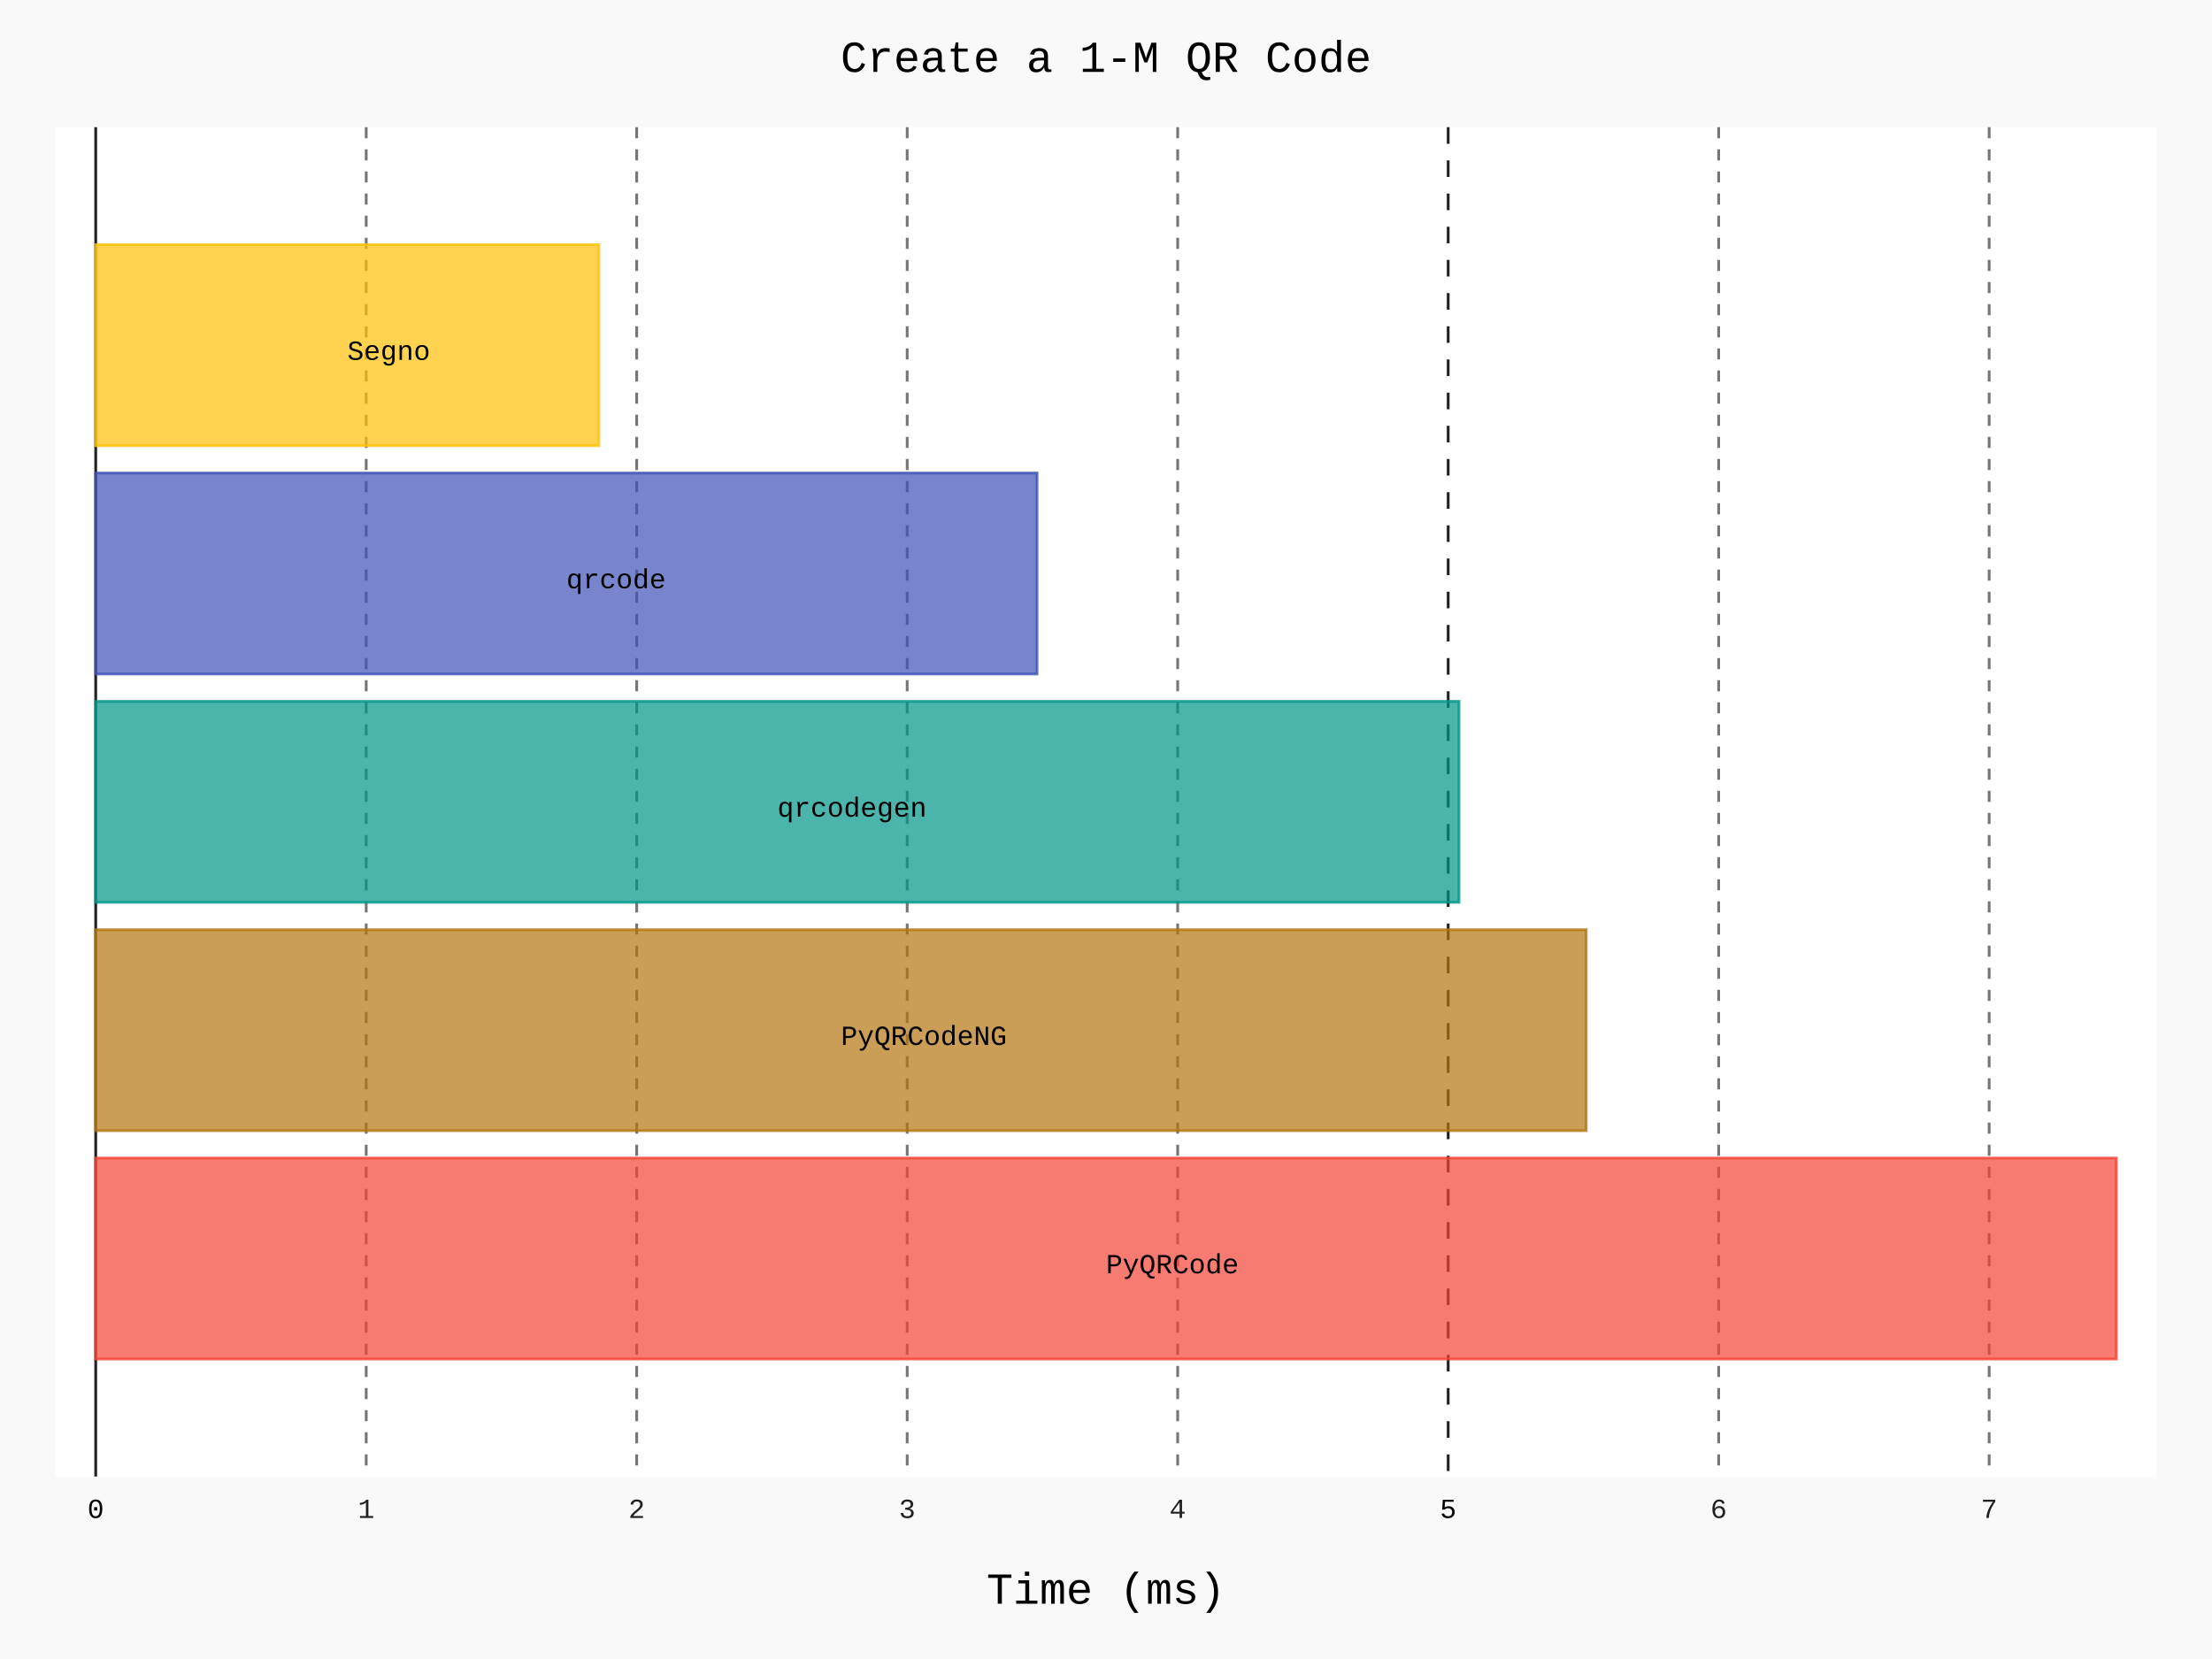
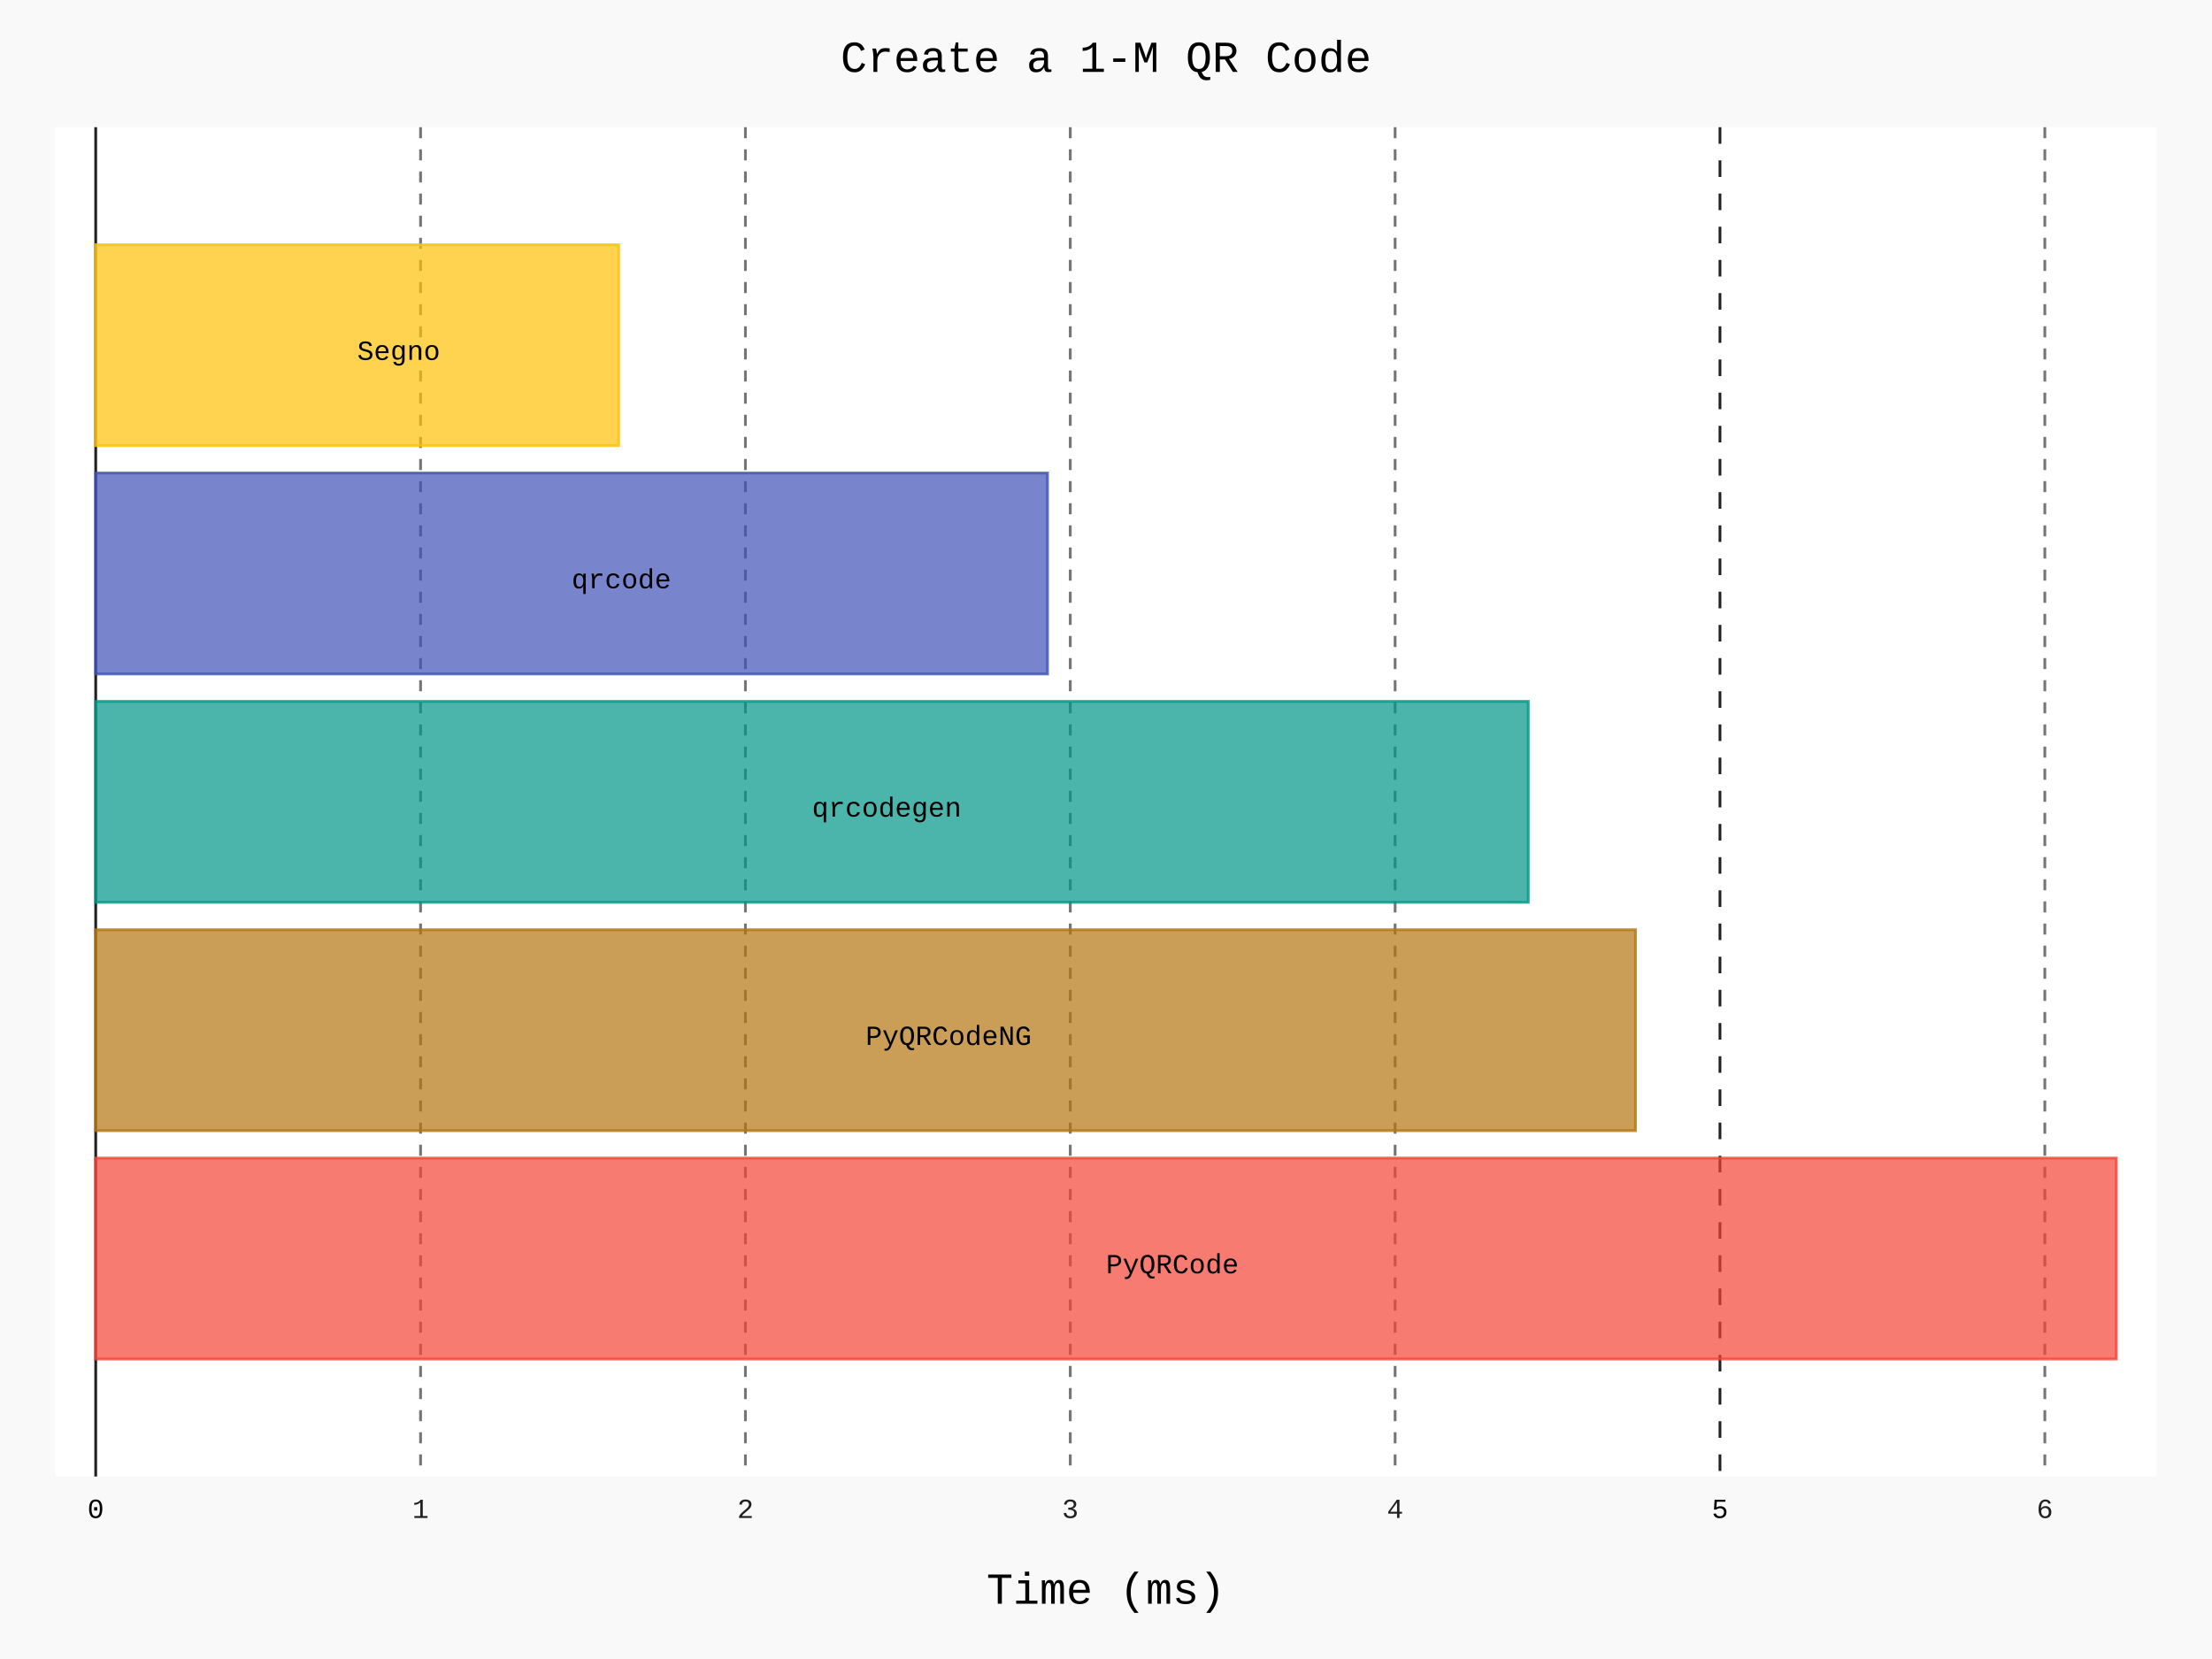
- <svg xmlns="http://www.w3.org/2000/svg" class="pygal-chart" id="chart-50842016-dac7-4616-b2aa-8f63fd5d8538" viewBox="0 0 800 600">
+ <svg xmlns="http://www.w3.org/2000/svg" class="pygal-chart" id="chart-17b50d61-90b1-4d97-a1b6-99a417fcae24" viewBox="0 0 800 600">
  <defs>
-     <style type="text/css">#chart-50842016-dac7-4616-b2aa-8f63fd5d8538{-webkit-user-select:none;-webkit-font-smoothing:antialiased;font-family:Consolas,"Liberation Mono",Menlo,Courier,monospace}#chart-50842016-dac7-4616-b2aa-8f63fd5d8538 .title{font-family:Consolas,"Liberation Mono",Menlo,Courier,monospace;font-size:16px}#chart-50842016-dac7-4616-b2aa-8f63fd5d8538 .legends .legend text{font-family:Consolas,"Liberation Mono",Menlo,Courier,monospace;font-size:14px}#chart-50842016-dac7-4616-b2aa-8f63fd5d8538 .axis text{font-family:Consolas,"Liberation Mono",Menlo,Courier,monospace;font-size:10px}#chart-50842016-dac7-4616-b2aa-8f63fd5d8538 .axis text.major{font-family:Consolas,"Liberation Mono",Menlo,Courier,monospace;font-size:10px}#chart-50842016-dac7-4616-b2aa-8f63fd5d8538 .text-overlay text.value{font-family:Consolas,"Liberation Mono",Menlo,Courier,monospace;font-size:16px}#chart-50842016-dac7-4616-b2aa-8f63fd5d8538 .text-overlay text.label{font-family:Consolas,"Liberation Mono",Menlo,Courier,monospace;font-size:10px}#chart-50842016-dac7-4616-b2aa-8f63fd5d8538 .tooltip{font-family:Consolas,"Liberation Mono",Menlo,Courier,monospace;font-size:14px}#chart-50842016-dac7-4616-b2aa-8f63fd5d8538 text.no_data{font-family:Consolas,"Liberation Mono",Menlo,Courier,monospace;font-size:64px}
- #chart-50842016-dac7-4616-b2aa-8f63fd5d8538{background-color:rgba(249,249,249,1)}#chart-50842016-dac7-4616-b2aa-8f63fd5d8538 path,#chart-50842016-dac7-4616-b2aa-8f63fd5d8538 line,#chart-50842016-dac7-4616-b2aa-8f63fd5d8538 rect,#chart-50842016-dac7-4616-b2aa-8f63fd5d8538 circle{-webkit-transition:150ms;-moz-transition:150ms;transition:150ms}#chart-50842016-dac7-4616-b2aa-8f63fd5d8538 .graph &gt; .background{fill:rgba(249,249,249,1)}#chart-50842016-dac7-4616-b2aa-8f63fd5d8538 .plot &gt; .background{fill:rgba(255,255,255,1)}#chart-50842016-dac7-4616-b2aa-8f63fd5d8538 .graph{fill:rgba(0,0,0,.87)}#chart-50842016-dac7-4616-b2aa-8f63fd5d8538 text.no_data{fill:rgba(0,0,0,1)}#chart-50842016-dac7-4616-b2aa-8f63fd5d8538 .title{fill:rgba(0,0,0,1)}#chart-50842016-dac7-4616-b2aa-8f63fd5d8538 .legends .legend text{fill:rgba(0,0,0,.87)}#chart-50842016-dac7-4616-b2aa-8f63fd5d8538 .legends .legend:hover text{fill:rgba(0,0,0,1)}#chart-50842016-dac7-4616-b2aa-8f63fd5d8538 .axis .line{stroke:rgba(0,0,0,1)}#chart-50842016-dac7-4616-b2aa-8f63fd5d8538 .axis .guide.line{stroke:rgba(0,0,0,.54)}#chart-50842016-dac7-4616-b2aa-8f63fd5d8538 .axis .major.line{stroke:rgba(0,0,0,.87)}#chart-50842016-dac7-4616-b2aa-8f63fd5d8538 .axis text.major{fill:rgba(0,0,0,1)}#chart-50842016-dac7-4616-b2aa-8f63fd5d8538 .axis.y .guides:hover .guide.line,#chart-50842016-dac7-4616-b2aa-8f63fd5d8538 .line-graph .axis.x .guides:hover .guide.line,#chart-50842016-dac7-4616-b2aa-8f63fd5d8538 .stackedline-graph .axis.x .guides:hover .guide.line,#chart-50842016-dac7-4616-b2aa-8f63fd5d8538 .xy-graph .axis.x .guides:hover .guide.line{stroke:rgba(0,0,0,1)}#chart-50842016-dac7-4616-b2aa-8f63fd5d8538 .axis .guides:hover text{fill:rgba(0,0,0,1)}#chart-50842016-dac7-4616-b2aa-8f63fd5d8538 .reactive{fill-opacity:.7;stroke-opacity:.8}#chart-50842016-dac7-4616-b2aa-8f63fd5d8538 .ci{stroke:rgba(0,0,0,.87)}#chart-50842016-dac7-4616-b2aa-8f63fd5d8538 .reactive.active,#chart-50842016-dac7-4616-b2aa-8f63fd5d8538 .active .reactive{fill-opacity:.8;stroke-opacity:.9;stroke-width:4}#chart-50842016-dac7-4616-b2aa-8f63fd5d8538 .ci .reactive.active{stroke-width:1.5}#chart-50842016-dac7-4616-b2aa-8f63fd5d8538 .series text{fill:rgba(0,0,0,1)}#chart-50842016-dac7-4616-b2aa-8f63fd5d8538 .tooltip rect{fill:rgba(255,255,255,1);stroke:rgba(0,0,0,1);-webkit-transition:opacity 150ms;-moz-transition:opacity 150ms;transition:opacity 150ms}#chart-50842016-dac7-4616-b2aa-8f63fd5d8538 .tooltip .label{fill:rgba(0,0,0,.87)}#chart-50842016-dac7-4616-b2aa-8f63fd5d8538 .tooltip .label{fill:rgba(0,0,0,.87)}#chart-50842016-dac7-4616-b2aa-8f63fd5d8538 .tooltip .legend{font-size:.8em;fill:rgba(0,0,0,.54)}#chart-50842016-dac7-4616-b2aa-8f63fd5d8538 .tooltip .x_label{font-size:.6em;fill:rgba(0,0,0,1)}#chart-50842016-dac7-4616-b2aa-8f63fd5d8538 .tooltip .xlink{font-size:.5em;text-decoration:underline}#chart-50842016-dac7-4616-b2aa-8f63fd5d8538 .tooltip .value{font-size:1.5em}#chart-50842016-dac7-4616-b2aa-8f63fd5d8538 .bound{font-size:.5em}#chart-50842016-dac7-4616-b2aa-8f63fd5d8538 .max-value{font-size:.75em;fill:rgba(0,0,0,.54)}#chart-50842016-dac7-4616-b2aa-8f63fd5d8538 .map-element{fill:rgba(255,255,255,1);stroke:rgba(0,0,0,.54) !important}#chart-50842016-dac7-4616-b2aa-8f63fd5d8538 .map-element .reactive{fill-opacity:inherit;stroke-opacity:inherit}#chart-50842016-dac7-4616-b2aa-8f63fd5d8538 .color-0,#chart-50842016-dac7-4616-b2aa-8f63fd5d8538 .color-0 a:visited{stroke:#F44336;fill:#F44336}#chart-50842016-dac7-4616-b2aa-8f63fd5d8538 .color-1,#chart-50842016-dac7-4616-b2aa-8f63fd5d8538 .color-1 a:visited{stroke:#3F51B5;fill:#3F51B5}#chart-50842016-dac7-4616-b2aa-8f63fd5d8538 .color-2,#chart-50842016-dac7-4616-b2aa-8f63fd5d8538 .color-2 a:visited{stroke:#009688;fill:#009688}#chart-50842016-dac7-4616-b2aa-8f63fd5d8538 .color-3,#chart-50842016-dac7-4616-b2aa-8f63fd5d8538 .color-3 a:visited{stroke:#FFC107;fill:#FFC107}#chart-50842016-dac7-4616-b2aa-8f63fd5d8538 .color-4,#chart-50842016-dac7-4616-b2aa-8f63fd5d8538 .color-4 a:visited{stroke:#FF5722;fill:#FF5722}#chart-50842016-dac7-4616-b2aa-8f63fd5d8538 .text-overlay .color-0 text{fill:black}#chart-50842016-dac7-4616-b2aa-8f63fd5d8538 .text-overlay .color-1 text{fill:black}#chart-50842016-dac7-4616-b2aa-8f63fd5d8538 .text-overlay .color-2 text{fill:black}#chart-50842016-dac7-4616-b2aa-8f63fd5d8538 .text-overlay .color-3 text{fill:black}#chart-50842016-dac7-4616-b2aa-8f63fd5d8538 .text-overlay .color-4 text{fill:black}
- #chart-50842016-dac7-4616-b2aa-8f63fd5d8538 text.no_data{text-anchor:middle}#chart-50842016-dac7-4616-b2aa-8f63fd5d8538 .guide.line{fill:none}#chart-50842016-dac7-4616-b2aa-8f63fd5d8538 .centered{text-anchor:middle}#chart-50842016-dac7-4616-b2aa-8f63fd5d8538 .title{text-anchor:middle}#chart-50842016-dac7-4616-b2aa-8f63fd5d8538 .legends .legend text{fill-opacity:1}#chart-50842016-dac7-4616-b2aa-8f63fd5d8538 .axis.x text{text-anchor:middle}#chart-50842016-dac7-4616-b2aa-8f63fd5d8538 .axis.x:not(.web) text[transform]{text-anchor:start}#chart-50842016-dac7-4616-b2aa-8f63fd5d8538 .axis.x:not(.web) text[transform].backwards{text-anchor:end}#chart-50842016-dac7-4616-b2aa-8f63fd5d8538 .axis.y text{text-anchor:end}#chart-50842016-dac7-4616-b2aa-8f63fd5d8538 .axis.y text[transform].backwards{text-anchor:start}#chart-50842016-dac7-4616-b2aa-8f63fd5d8538 .axis.y2 text{text-anchor:start}#chart-50842016-dac7-4616-b2aa-8f63fd5d8538 .axis.y2 text[transform].backwards{text-anchor:end}#chart-50842016-dac7-4616-b2aa-8f63fd5d8538 .axis .guide.line{stroke-dasharray:4,4}#chart-50842016-dac7-4616-b2aa-8f63fd5d8538 .axis .major.guide.line{stroke-dasharray:6,6}#chart-50842016-dac7-4616-b2aa-8f63fd5d8538 .horizontal .axis.y .guide.line,#chart-50842016-dac7-4616-b2aa-8f63fd5d8538 .horizontal .axis.y2 .guide.line,#chart-50842016-dac7-4616-b2aa-8f63fd5d8538 .vertical .axis.x .guide.line{opacity:0}#chart-50842016-dac7-4616-b2aa-8f63fd5d8538 .horizontal .axis.always_show .guide.line,#chart-50842016-dac7-4616-b2aa-8f63fd5d8538 .vertical .axis.always_show .guide.line{opacity:1 !important}#chart-50842016-dac7-4616-b2aa-8f63fd5d8538 .axis.y .guides:hover .guide.line,#chart-50842016-dac7-4616-b2aa-8f63fd5d8538 .axis.y2 .guides:hover .guide.line,#chart-50842016-dac7-4616-b2aa-8f63fd5d8538 .axis.x .guides:hover .guide.line{opacity:1}#chart-50842016-dac7-4616-b2aa-8f63fd5d8538 .axis .guides:hover text{opacity:1}#chart-50842016-dac7-4616-b2aa-8f63fd5d8538 .nofill{fill:none}#chart-50842016-dac7-4616-b2aa-8f63fd5d8538 .subtle-fill{fill-opacity:.2}#chart-50842016-dac7-4616-b2aa-8f63fd5d8538 .dot{stroke-width:1px;fill-opacity:1}#chart-50842016-dac7-4616-b2aa-8f63fd5d8538 .dot.active{stroke-width:5px}#chart-50842016-dac7-4616-b2aa-8f63fd5d8538 .dot.negative{fill:transparent}#chart-50842016-dac7-4616-b2aa-8f63fd5d8538 text,#chart-50842016-dac7-4616-b2aa-8f63fd5d8538 tspan{stroke:none !important}#chart-50842016-dac7-4616-b2aa-8f63fd5d8538 .series text.active{opacity:1}#chart-50842016-dac7-4616-b2aa-8f63fd5d8538 .tooltip rect{fill-opacity:.95;stroke-width:.5}#chart-50842016-dac7-4616-b2aa-8f63fd5d8538 .tooltip text{fill-opacity:1}#chart-50842016-dac7-4616-b2aa-8f63fd5d8538 .showable{visibility:hidden}#chart-50842016-dac7-4616-b2aa-8f63fd5d8538 .showable.shown{visibility:visible}#chart-50842016-dac7-4616-b2aa-8f63fd5d8538 .gauge-background{fill:rgba(229,229,229,1);stroke:none}#chart-50842016-dac7-4616-b2aa-8f63fd5d8538 .bg-lines{stroke:rgba(249,249,249,1);stroke-width:2px}</style>
+     <style type="text/css">#chart-17b50d61-90b1-4d97-a1b6-99a417fcae24{-webkit-user-select:none;-webkit-font-smoothing:antialiased;font-family:Consolas,"Liberation Mono",Menlo,Courier,monospace}#chart-17b50d61-90b1-4d97-a1b6-99a417fcae24 .title{font-family:Consolas,"Liberation Mono",Menlo,Courier,monospace;font-size:16px}#chart-17b50d61-90b1-4d97-a1b6-99a417fcae24 .legends .legend text{font-family:Consolas,"Liberation Mono",Menlo,Courier,monospace;font-size:14px}#chart-17b50d61-90b1-4d97-a1b6-99a417fcae24 .axis text{font-family:Consolas,"Liberation Mono",Menlo,Courier,monospace;font-size:10px}#chart-17b50d61-90b1-4d97-a1b6-99a417fcae24 .axis text.major{font-family:Consolas,"Liberation Mono",Menlo,Courier,monospace;font-size:10px}#chart-17b50d61-90b1-4d97-a1b6-99a417fcae24 .text-overlay text.value{font-family:Consolas,"Liberation Mono",Menlo,Courier,monospace;font-size:16px}#chart-17b50d61-90b1-4d97-a1b6-99a417fcae24 .text-overlay text.label{font-family:Consolas,"Liberation Mono",Menlo,Courier,monospace;font-size:10px}#chart-17b50d61-90b1-4d97-a1b6-99a417fcae24 .tooltip{font-family:Consolas,"Liberation Mono",Menlo,Courier,monospace;font-size:14px}#chart-17b50d61-90b1-4d97-a1b6-99a417fcae24 text.no_data{font-family:Consolas,"Liberation Mono",Menlo,Courier,monospace;font-size:64px}
+ #chart-17b50d61-90b1-4d97-a1b6-99a417fcae24{background-color:rgba(249,249,249,1)}#chart-17b50d61-90b1-4d97-a1b6-99a417fcae24 path,#chart-17b50d61-90b1-4d97-a1b6-99a417fcae24 line,#chart-17b50d61-90b1-4d97-a1b6-99a417fcae24 rect,#chart-17b50d61-90b1-4d97-a1b6-99a417fcae24 circle{-webkit-transition:150ms;-moz-transition:150ms;transition:150ms}#chart-17b50d61-90b1-4d97-a1b6-99a417fcae24 .graph &gt; .background{fill:rgba(249,249,249,1)}#chart-17b50d61-90b1-4d97-a1b6-99a417fcae24 .plot &gt; .background{fill:rgba(255,255,255,1)}#chart-17b50d61-90b1-4d97-a1b6-99a417fcae24 .graph{fill:rgba(0,0,0,.87)}#chart-17b50d61-90b1-4d97-a1b6-99a417fcae24 text.no_data{fill:rgba(0,0,0,1)}#chart-17b50d61-90b1-4d97-a1b6-99a417fcae24 .title{fill:rgba(0,0,0,1)}#chart-17b50d61-90b1-4d97-a1b6-99a417fcae24 .legends .legend text{fill:rgba(0,0,0,.87)}#chart-17b50d61-90b1-4d97-a1b6-99a417fcae24 .legends .legend:hover text{fill:rgba(0,0,0,1)}#chart-17b50d61-90b1-4d97-a1b6-99a417fcae24 .axis .line{stroke:rgba(0,0,0,1)}#chart-17b50d61-90b1-4d97-a1b6-99a417fcae24 .axis .guide.line{stroke:rgba(0,0,0,.54)}#chart-17b50d61-90b1-4d97-a1b6-99a417fcae24 .axis .major.line{stroke:rgba(0,0,0,.87)}#chart-17b50d61-90b1-4d97-a1b6-99a417fcae24 .axis text.major{fill:rgba(0,0,0,1)}#chart-17b50d61-90b1-4d97-a1b6-99a417fcae24 .axis.y .guides:hover .guide.line,#chart-17b50d61-90b1-4d97-a1b6-99a417fcae24 .line-graph .axis.x .guides:hover .guide.line,#chart-17b50d61-90b1-4d97-a1b6-99a417fcae24 .stackedline-graph .axis.x .guides:hover .guide.line,#chart-17b50d61-90b1-4d97-a1b6-99a417fcae24 .xy-graph .axis.x .guides:hover .guide.line{stroke:rgba(0,0,0,1)}#chart-17b50d61-90b1-4d97-a1b6-99a417fcae24 .axis .guides:hover text{fill:rgba(0,0,0,1)}#chart-17b50d61-90b1-4d97-a1b6-99a417fcae24 .reactive{fill-opacity:.7;stroke-opacity:.8}#chart-17b50d61-90b1-4d97-a1b6-99a417fcae24 .ci{stroke:rgba(0,0,0,.87)}#chart-17b50d61-90b1-4d97-a1b6-99a417fcae24 .reactive.active,#chart-17b50d61-90b1-4d97-a1b6-99a417fcae24 .active .reactive{fill-opacity:.8;stroke-opacity:.9;stroke-width:4}#chart-17b50d61-90b1-4d97-a1b6-99a417fcae24 .ci .reactive.active{stroke-width:1.5}#chart-17b50d61-90b1-4d97-a1b6-99a417fcae24 .series text{fill:rgba(0,0,0,1)}#chart-17b50d61-90b1-4d97-a1b6-99a417fcae24 .tooltip rect{fill:rgba(255,255,255,1);stroke:rgba(0,0,0,1);-webkit-transition:opacity 150ms;-moz-transition:opacity 150ms;transition:opacity 150ms}#chart-17b50d61-90b1-4d97-a1b6-99a417fcae24 .tooltip .label{fill:rgba(0,0,0,.87)}#chart-17b50d61-90b1-4d97-a1b6-99a417fcae24 .tooltip .label{fill:rgba(0,0,0,.87)}#chart-17b50d61-90b1-4d97-a1b6-99a417fcae24 .tooltip .legend{font-size:.8em;fill:rgba(0,0,0,.54)}#chart-17b50d61-90b1-4d97-a1b6-99a417fcae24 .tooltip .x_label{font-size:.6em;fill:rgba(0,0,0,1)}#chart-17b50d61-90b1-4d97-a1b6-99a417fcae24 .tooltip .xlink{font-size:.5em;text-decoration:underline}#chart-17b50d61-90b1-4d97-a1b6-99a417fcae24 .tooltip .value{font-size:1.5em}#chart-17b50d61-90b1-4d97-a1b6-99a417fcae24 .bound{font-size:.5em}#chart-17b50d61-90b1-4d97-a1b6-99a417fcae24 .max-value{font-size:.75em;fill:rgba(0,0,0,.54)}#chart-17b50d61-90b1-4d97-a1b6-99a417fcae24 .map-element{fill:rgba(255,255,255,1);stroke:rgba(0,0,0,.54) !important}#chart-17b50d61-90b1-4d97-a1b6-99a417fcae24 .map-element .reactive{fill-opacity:inherit;stroke-opacity:inherit}#chart-17b50d61-90b1-4d97-a1b6-99a417fcae24 .color-0,#chart-17b50d61-90b1-4d97-a1b6-99a417fcae24 .color-0 a:visited{stroke:#F44336;fill:#F44336}#chart-17b50d61-90b1-4d97-a1b6-99a417fcae24 .color-1,#chart-17b50d61-90b1-4d97-a1b6-99a417fcae24 .color-1 a:visited{stroke:#3F51B5;fill:#3F51B5}#chart-17b50d61-90b1-4d97-a1b6-99a417fcae24 .color-2,#chart-17b50d61-90b1-4d97-a1b6-99a417fcae24 .color-2 a:visited{stroke:#009688;fill:#009688}#chart-17b50d61-90b1-4d97-a1b6-99a417fcae24 .color-3,#chart-17b50d61-90b1-4d97-a1b6-99a417fcae24 .color-3 a:visited{stroke:#FFC107;fill:#FFC107}#chart-17b50d61-90b1-4d97-a1b6-99a417fcae24 .color-4,#chart-17b50d61-90b1-4d97-a1b6-99a417fcae24 .color-4 a:visited{stroke:#FF5722;fill:#FF5722}#chart-17b50d61-90b1-4d97-a1b6-99a417fcae24 .text-overlay .color-0 text{fill:black}#chart-17b50d61-90b1-4d97-a1b6-99a417fcae24 .text-overlay .color-1 text{fill:black}#chart-17b50d61-90b1-4d97-a1b6-99a417fcae24 .text-overlay .color-2 text{fill:black}#chart-17b50d61-90b1-4d97-a1b6-99a417fcae24 .text-overlay .color-3 text{fill:black}#chart-17b50d61-90b1-4d97-a1b6-99a417fcae24 .text-overlay .color-4 text{fill:black}
+ #chart-17b50d61-90b1-4d97-a1b6-99a417fcae24 text.no_data{text-anchor:middle}#chart-17b50d61-90b1-4d97-a1b6-99a417fcae24 .guide.line{fill:none}#chart-17b50d61-90b1-4d97-a1b6-99a417fcae24 .centered{text-anchor:middle}#chart-17b50d61-90b1-4d97-a1b6-99a417fcae24 .title{text-anchor:middle}#chart-17b50d61-90b1-4d97-a1b6-99a417fcae24 .legends .legend text{fill-opacity:1}#chart-17b50d61-90b1-4d97-a1b6-99a417fcae24 .axis.x text{text-anchor:middle}#chart-17b50d61-90b1-4d97-a1b6-99a417fcae24 .axis.x:not(.web) text[transform]{text-anchor:start}#chart-17b50d61-90b1-4d97-a1b6-99a417fcae24 .axis.x:not(.web) text[transform].backwards{text-anchor:end}#chart-17b50d61-90b1-4d97-a1b6-99a417fcae24 .axis.y text{text-anchor:end}#chart-17b50d61-90b1-4d97-a1b6-99a417fcae24 .axis.y text[transform].backwards{text-anchor:start}#chart-17b50d61-90b1-4d97-a1b6-99a417fcae24 .axis.y2 text{text-anchor:start}#chart-17b50d61-90b1-4d97-a1b6-99a417fcae24 .axis.y2 text[transform].backwards{text-anchor:end}#chart-17b50d61-90b1-4d97-a1b6-99a417fcae24 .axis .guide.line{stroke-dasharray:4,4}#chart-17b50d61-90b1-4d97-a1b6-99a417fcae24 .axis .major.guide.line{stroke-dasharray:6,6}#chart-17b50d61-90b1-4d97-a1b6-99a417fcae24 .horizontal .axis.y .guide.line,#chart-17b50d61-90b1-4d97-a1b6-99a417fcae24 .horizontal .axis.y2 .guide.line,#chart-17b50d61-90b1-4d97-a1b6-99a417fcae24 .vertical .axis.x .guide.line{opacity:0}#chart-17b50d61-90b1-4d97-a1b6-99a417fcae24 .horizontal .axis.always_show .guide.line,#chart-17b50d61-90b1-4d97-a1b6-99a417fcae24 .vertical .axis.always_show .guide.line{opacity:1 !important}#chart-17b50d61-90b1-4d97-a1b6-99a417fcae24 .axis.y .guides:hover .guide.line,#chart-17b50d61-90b1-4d97-a1b6-99a417fcae24 .axis.y2 .guides:hover .guide.line,#chart-17b50d61-90b1-4d97-a1b6-99a417fcae24 .axis.x .guides:hover .guide.line{opacity:1}#chart-17b50d61-90b1-4d97-a1b6-99a417fcae24 .axis .guides:hover text{opacity:1}#chart-17b50d61-90b1-4d97-a1b6-99a417fcae24 .nofill{fill:none}#chart-17b50d61-90b1-4d97-a1b6-99a417fcae24 .subtle-fill{fill-opacity:.2}#chart-17b50d61-90b1-4d97-a1b6-99a417fcae24 .dot{stroke-width:1px;fill-opacity:1}#chart-17b50d61-90b1-4d97-a1b6-99a417fcae24 .dot.active{stroke-width:5px}#chart-17b50d61-90b1-4d97-a1b6-99a417fcae24 .dot.negative{fill:transparent}#chart-17b50d61-90b1-4d97-a1b6-99a417fcae24 text,#chart-17b50d61-90b1-4d97-a1b6-99a417fcae24 tspan{stroke:none !important}#chart-17b50d61-90b1-4d97-a1b6-99a417fcae24 .series text.active{opacity:1}#chart-17b50d61-90b1-4d97-a1b6-99a417fcae24 .tooltip rect{fill-opacity:.95;stroke-width:.5}#chart-17b50d61-90b1-4d97-a1b6-99a417fcae24 .tooltip text{fill-opacity:1}#chart-17b50d61-90b1-4d97-a1b6-99a417fcae24 .showable{visibility:hidden}#chart-17b50d61-90b1-4d97-a1b6-99a417fcae24 .showable.shown{visibility:visible}#chart-17b50d61-90b1-4d97-a1b6-99a417fcae24 .gauge-background{fill:rgba(229,229,229,1);stroke:none}#chart-17b50d61-90b1-4d97-a1b6-99a417fcae24 .bg-lines{stroke:rgba(249,249,249,1);stroke-width:2px}</style>
  </defs>
  <g class="graph horizontalbar-graph horizontal">
    <rect class="background" height="600" width="800" x="0" y="0" />
    <g class="plot" transform="translate(20, 46)">
      <rect class="background" height="488" width="760" x="0" y="0" />
      <g class="axis x always_show">
        <g class="guides">
          <path class="axis major line" d="M14.615 0 v488" />
          <text class="major" x="14.615" y="503.0">0</text>
        </g>
        <g class="guides">
-           <path class="guide line" d="M112.443 0 v488" />
-           <text class="" x="112.443" y="503.0">1</text>
+           <path class="guide line" d="M132.102 0 v488" />
+           <text class="" x="132.102" y="503.0">1</text>
        </g>
        <g class="guides">
-           <path class="guide line" d="M210.27 0 v488" />
-           <text class="" x="210.27" y="503.0">2</text>
+           <path class="guide line" d="M249.589 0 v488" />
+           <text class="" x="249.589" y="503.0">2</text>
        </g>
        <g class="guides">
-           <path class="guide line" d="M308.097 0 v488" />
-           <text class="" x="308.097" y="503.0">3</text>
+           <path class="guide line" d="M367.076 0 v488" />
+           <text class="" x="367.076" y="503.0">3</text>
        </g>
        <g class="guides">
-           <path class="guide line" d="M405.924 0 v488" />
-           <text class="" x="405.924" y="503.0">4</text>
+           <path class="guide line" d="M484.563 0 v488" />
+           <text class="" x="484.563" y="503.0">4</text>
        </g>
        <g class="guides">
-           <path class="major guide line" d="M503.751 0 v488" />
-           <text class="major" x="503.751" y="503.0">5</text>
+           <path class="major guide line" d="M602.05 0 v488" />
+           <text class="major" x="602.05" y="503.0">5</text>
        </g>
        <g class="guides">
-           <path class="guide line" d="M601.579 0 v488" />
-           <text class="" x="601.579" y="503.0">6</text>
-         </g>
-         <g class="guides">
-           <path class="guide line" d="M699.406 0 v488" />
-           <text class="" x="699.406" y="503.0">7</text>
+           <path class="guide line" d="M719.537 0 v488" />
+           <text class="" x="719.537" y="503.0">6</text>
        </g>
      </g>
      <g class="series serie-4 color-4">
        <g class="bars">
          <g class="bar" style="fill: #F44336; stroke: #F44336">
            <rect class="rect reactive tooltip-trigger" height="72.674" rx="0" ry="0" width="730.769" x="14.615" y="372.832" />
          </g>
        </g>
      </g>
      <g class="series serie-3 color-3">
        <g class="bars">
          <g class="bar" style="fill: #b4750f; stroke: #b4750f">
-             <rect class="rect reactive tooltip-trigger" height="72.674" rx="0" ry="0" width="539.028" x="14.615" y="290.247" />
+             <rect class="rect reactive tooltip-trigger" height="72.674" rx="0" ry="0" width="556.888" x="14.615" y="290.247" />
          </g>
        </g>
      </g>
      <g class="series serie-2 color-2">
        <g class="bars">
          <g class="bar" style="fill: #009688; stroke: #009688">
-             <rect class="rect reactive tooltip-trigger" height="72.674" rx="0" ry="0" width="493.049" x="14.615" y="207.663" />
+             <rect class="rect reactive tooltip-trigger" height="72.674" rx="0" ry="0" width="518.118" x="14.615" y="207.663" />
          </g>
        </g>
      </g>
      <g class="series serie-1 color-1">
        <g class="bars">
          <g class="bar" style="fill: #3F51B5; stroke: #3F51B5">
-             <rect class="rect reactive tooltip-trigger" height="72.674" rx="0" ry="0" width="340.439" x="14.615" y="125.078" />
+             <rect class="rect reactive tooltip-trigger" height="72.674" rx="0" ry="0" width="344.237" x="14.615" y="125.078" />
          </g>
        </g>
      </g>
      <g class="series serie-0 color-0">
        <g class="bars">
          <g class="bar" style="fill: #FFC107; stroke: #FFC107">
-             <rect class="rect reactive tooltip-trigger" height="72.674" rx="0" ry="0" width="181.959" x="14.615" y="42.494" />
+             <rect class="rect reactive tooltip-trigger" height="72.674" rx="0" ry="0" width="189.154" x="14.615" y="42.494" />
          </g>
        </g>
      </g>
    </g>
    <g class="titles">
      <text class="title plot_title" x="400.0" y="26">Create a 1-M QR Code</text>
      <text class="title" x="400.0" y="580">Time (ms)</text>
    </g>
    <g class="plot overlay" transform="translate(20, 46)">
      <g class="series serie-4 color-4" />
      <g class="series serie-3 color-3" />
      <g class="series serie-2 color-2" />
      <g class="series serie-1 color-1" />
      <g class="series serie-0 color-0" />
    </g>
    <g class="plot text-overlay" transform="translate(20, 46)">
      <g class="series serie-4 color-4">
-         <text class="label" x="380.0" y="414.503">PyQRCode</text>
+         <text class="label" x="380" y="414.503">PyQRCode</text>
      </g>
      <g class="series serie-3 color-3">
-         <text class="label" x="284.129" y="331.918">PyQRCodeNG</text>
+         <text class="label" x="293.06" y="331.918">PyQRCodeNG</text>
      </g>
      <g class="series serie-2 color-2">
-         <text class="label" x="261.14" y="249.333">qrcodegen</text>
+         <text class="label" x="273.674" y="249.333">qrcodegen</text>
      </g>
      <g class="series serie-1 color-1">
-         <text class="label" x="184.835" y="166.749">qrcode</text>
+         <text class="label" x="186.734" y="166.749">qrcode</text>
      </g>
      <g class="series serie-0 color-0">
-         <text class="label" x="105.595" y="84.164">Segno</text>
+         <text class="label" x="109.192" y="84.164">Segno</text>
      </g>
    </g>
    <g class="plot tooltip-overlay" transform="translate(20, 46)">
      <g class="tooltip" style="opacity: 0" transform="translate(0 0)">
        <rect class="tooltip-box" height="0" rx="0" ry="0" width="0" />
        <g class="text" />
      </g>
    </g>
  </g>
</svg>
